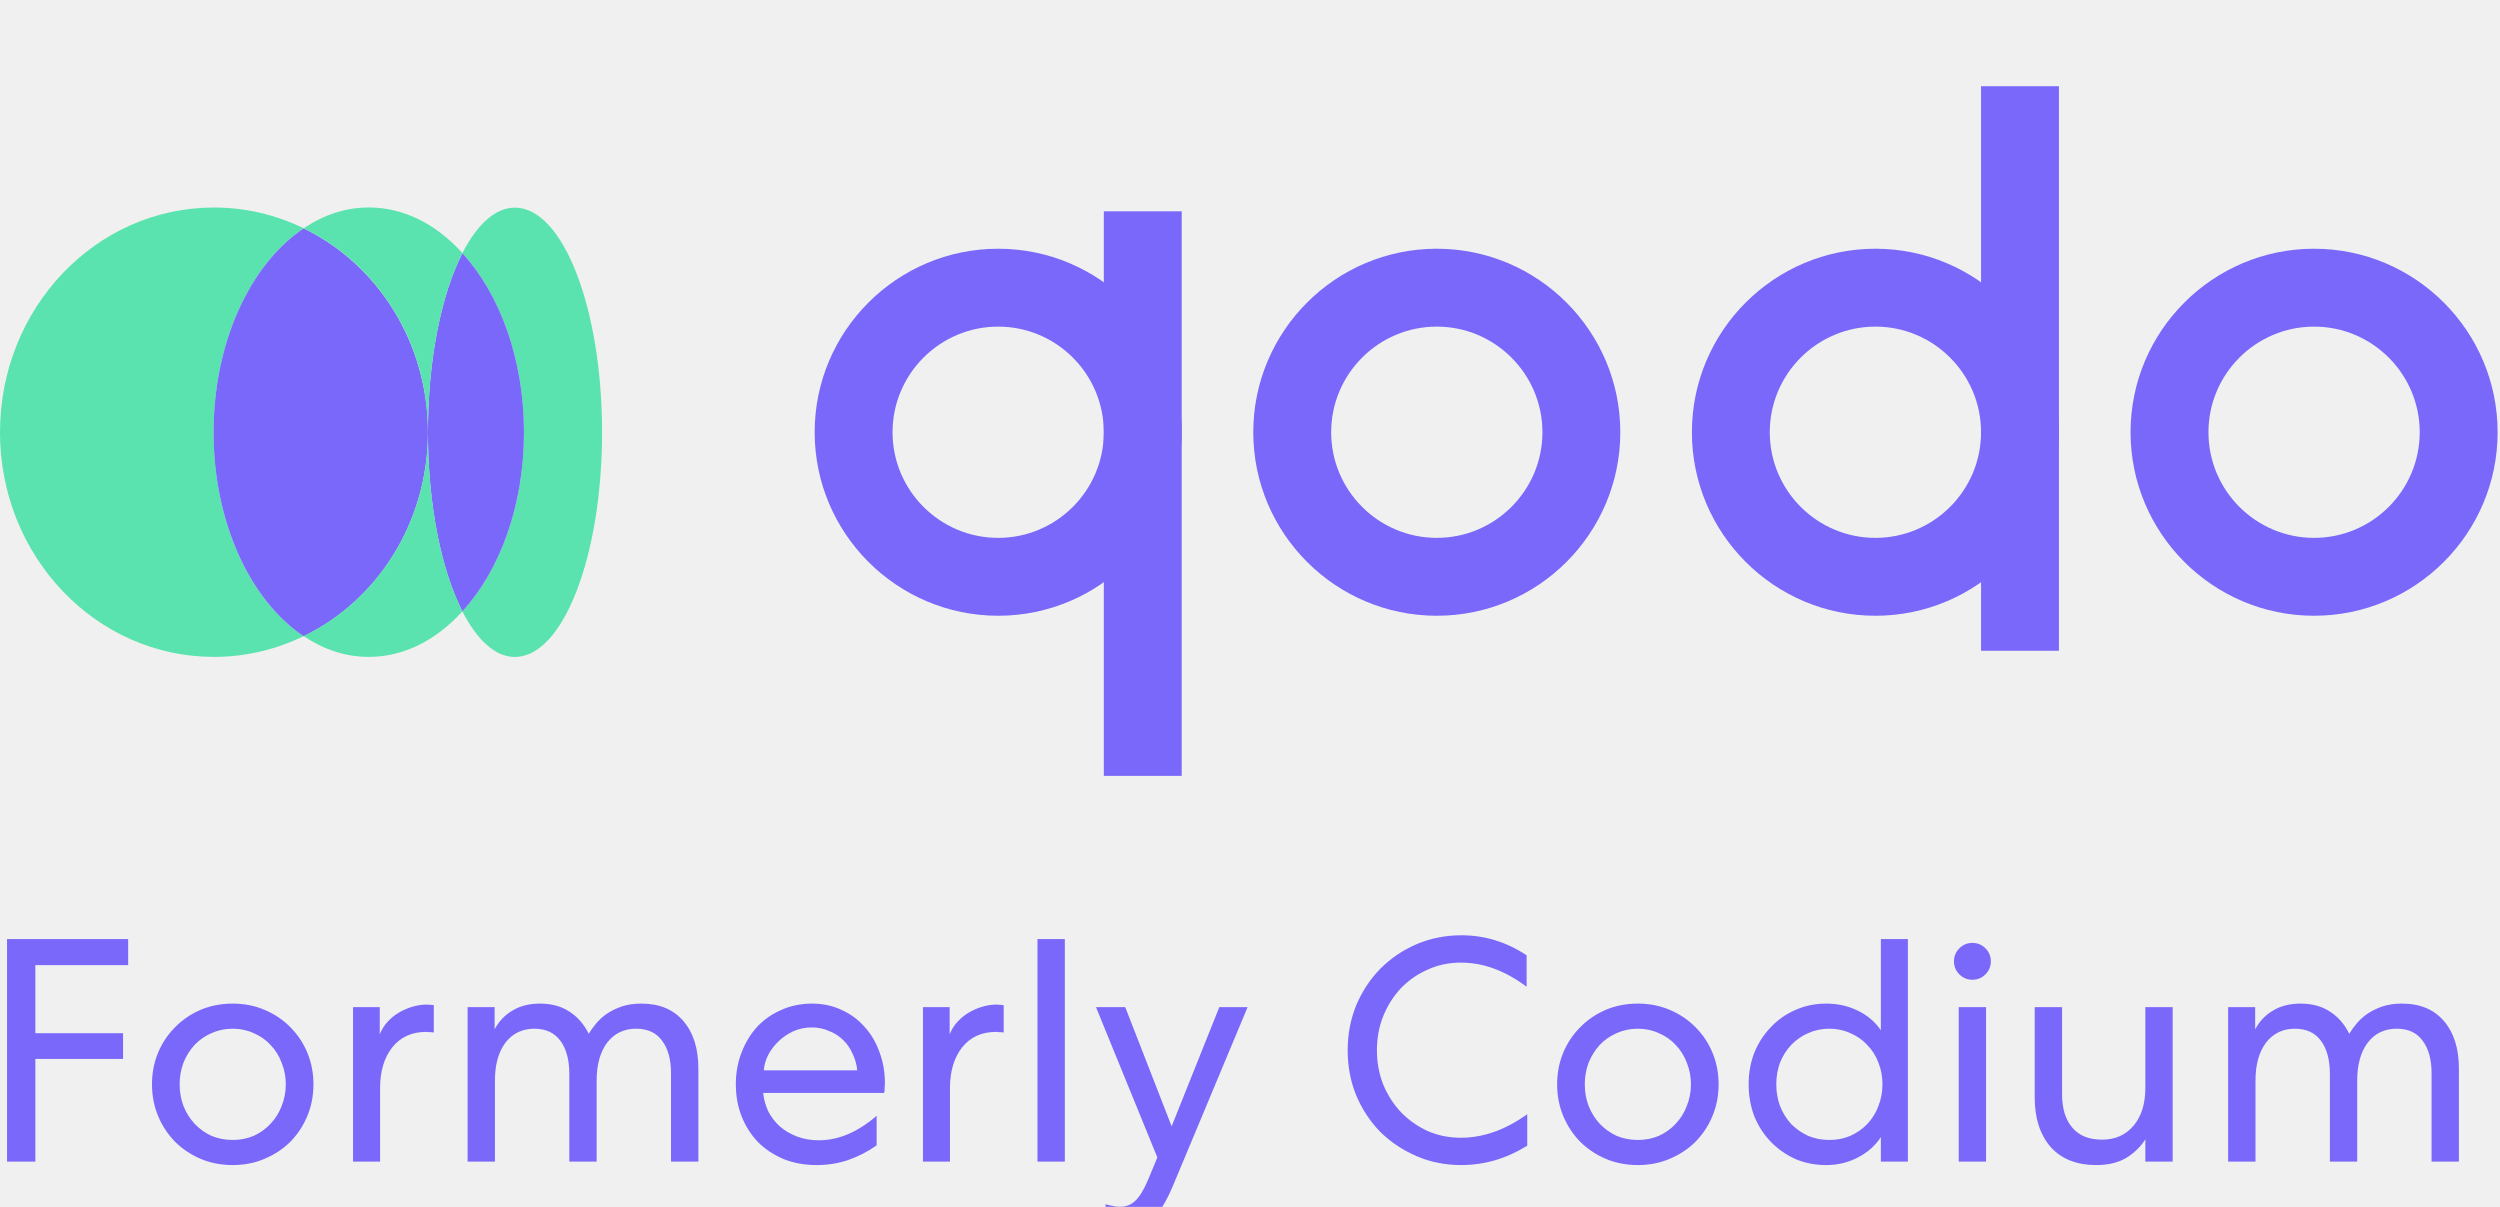
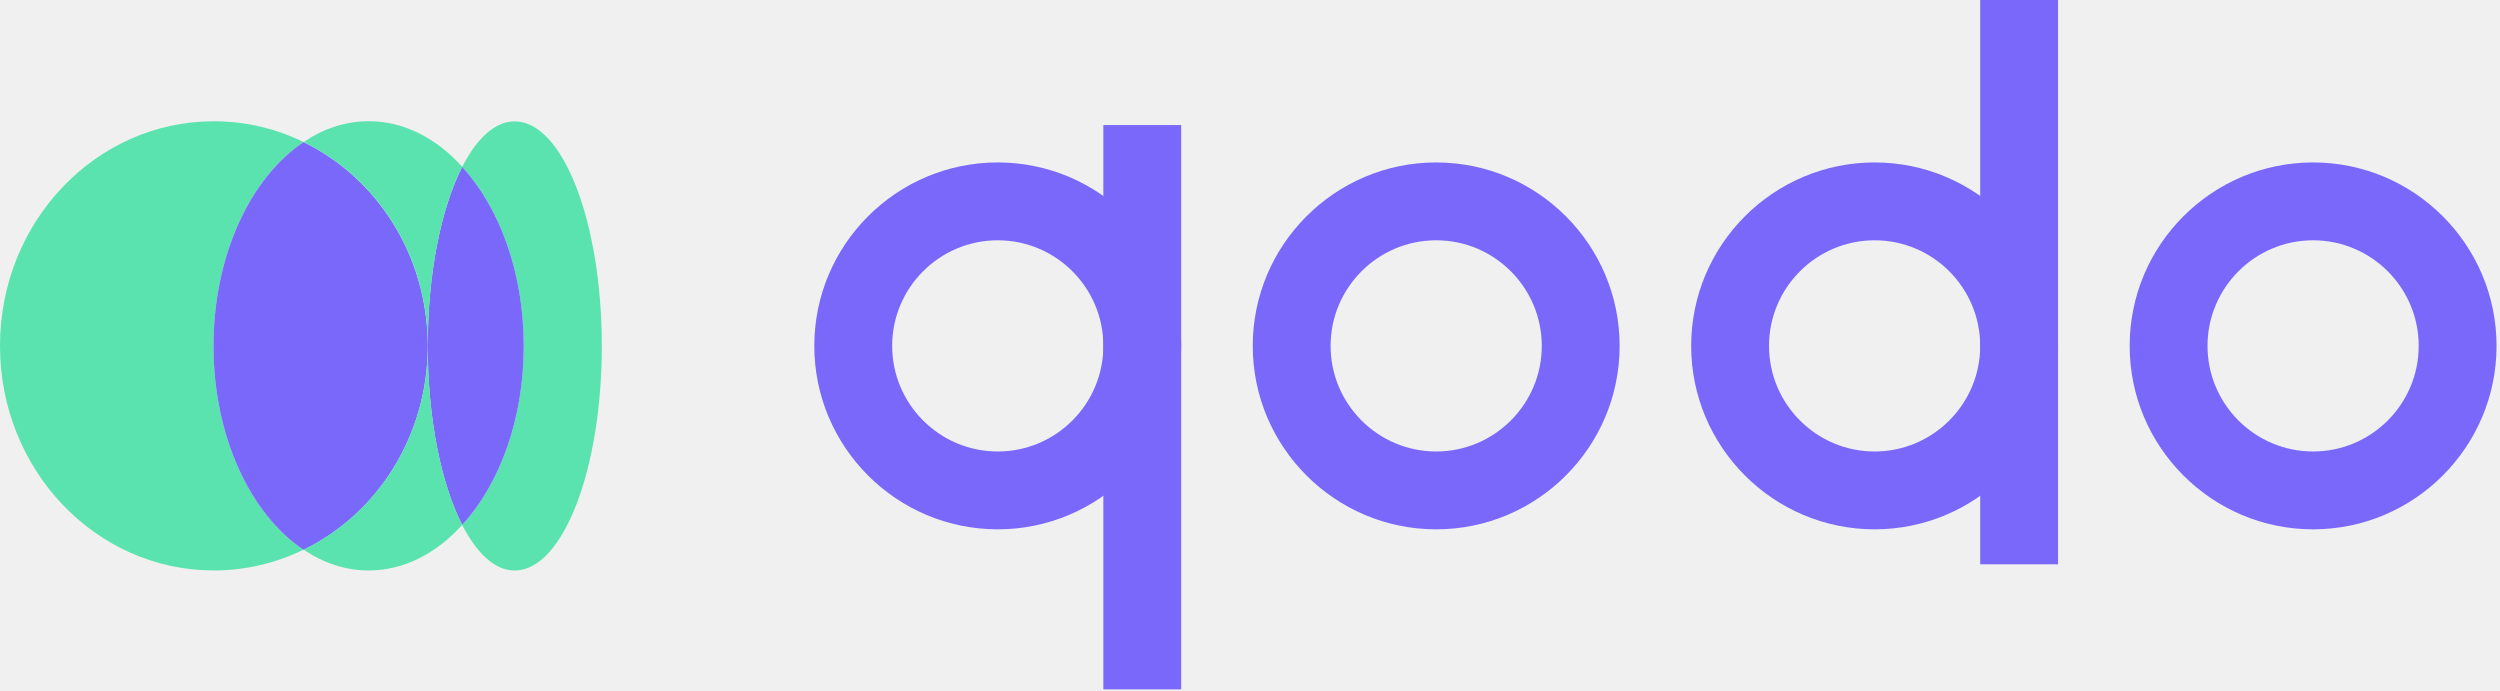
- <svg xmlns="http://www.w3.org/2000/svg" width="116" height="56" viewBox="0 0 116 56" fill="none">
-   <g clip-path="url(#clip0_13837_52635)">
-     <path d="M46.315 28.571C41.62 28.571 37.8 24.751 37.8 20.056C37.8 15.361 41.62 11.541 46.315 11.541C51.011 11.541 54.831 15.361 54.831 20.056C54.831 24.751 51.011 28.571 46.315 28.571ZM46.315 15.155C43.613 15.155 41.414 17.353 41.414 20.056C41.414 22.759 43.613 24.957 46.315 24.957C49.018 24.957 51.217 22.759 51.217 20.056C51.217 17.353 49.018 15.155 46.315 15.155Z" fill="#7968FA" />
-     <path d="M66.667 28.571C61.972 28.571 58.152 24.751 58.152 20.056C58.152 15.361 61.972 11.541 66.667 11.541C71.362 11.541 75.182 15.361 75.182 20.056C75.182 24.751 71.362 28.571 66.667 28.571ZM66.667 15.155C63.964 15.155 61.766 17.353 61.766 20.056C61.766 22.759 63.964 24.957 66.667 24.957C69.37 24.957 71.569 22.759 71.569 20.056C71.569 17.353 69.37 15.155 66.667 15.155Z" fill="#7968FA" />
-     <path d="M87.019 28.571C82.323 28.571 78.504 24.751 78.504 20.056C78.504 15.361 82.323 11.541 87.019 11.541C91.714 11.541 95.534 15.361 95.534 20.056C95.534 24.751 91.714 28.571 87.019 28.571ZM87.019 15.155C84.316 15.155 82.117 17.353 82.117 20.056C82.117 22.759 84.316 24.957 87.019 24.957C89.722 24.957 91.921 22.759 91.921 20.056C91.921 17.353 89.722 15.155 87.019 15.155Z" fill="#7968FA" />
-     <path d="M107.373 28.571C102.678 28.571 98.858 24.751 98.858 20.056C98.858 15.361 102.678 11.541 107.373 11.541C112.069 11.541 115.889 15.361 115.889 20.056C115.889 24.751 112.069 28.571 107.373 28.571ZM107.373 15.155C104.671 15.155 102.472 17.353 102.472 20.056C102.472 22.759 104.671 24.957 107.373 24.957C110.076 24.957 112.275 22.759 112.275 20.056C112.275 17.353 110.076 15.155 107.373 15.155Z" fill="#7968FA" />
-     <path d="M54.831 9.805H51.217V36H54.831V9.805Z" fill="#7968FA" />
-     <path d="M95.534 4H91.921V30.195H95.534V4Z" fill="#7968FA" />
-     <path d="M27.936 20.058C27.936 25.815 26.126 30.483 23.892 30.483C22.976 30.483 22.138 29.696 21.454 28.368C23.189 26.469 24.309 23.456 24.309 20.061C24.309 16.666 23.189 13.645 21.454 11.747C22.136 10.418 22.976 9.634 23.892 9.634C26.126 9.634 27.936 14.299 27.936 20.061" fill="#5AE3AE" />
-     <path d="M24.312 20.061C24.312 23.459 23.192 26.472 21.454 28.368C20.484 26.469 19.856 23.456 19.856 20.061C19.856 16.666 20.484 13.645 21.454 11.747C23.192 13.645 24.312 16.664 24.312 20.061Z" fill="#7968FA" />
-     <path d="M14.094 29.515C12.824 30.131 11.417 30.48 9.925 30.48C4.443 30.48 0 25.813 0 20.056C0 14.299 4.443 9.629 9.925 9.629C11.417 9.629 12.824 9.976 14.094 10.594C11.628 12.241 9.913 15.859 9.913 20.058C9.913 24.258 11.625 27.872 14.094 29.518" fill="#5AE3AE" />
-     <path d="M19.856 20.061C19.856 24.255 17.496 27.874 14.091 29.521C11.625 27.874 9.91 24.255 9.91 20.061C9.91 15.867 11.623 12.246 14.091 10.597C17.494 12.248 19.856 15.862 19.856 20.061Z" fill="#7968FA" />
-     <path d="M21.456 28.365C20.253 29.694 18.749 30.48 17.115 30.48C16.036 30.48 15.01 30.137 14.094 29.515C17.496 27.866 19.858 24.247 19.858 20.056C19.858 23.453 20.487 26.467 21.456 28.363" fill="#5AE3AE" />
-     <path d="M21.456 11.744C20.487 13.643 19.858 16.661 19.858 20.058C19.858 15.859 17.499 12.246 14.094 10.594C15.01 9.97 16.036 9.627 17.115 9.627C18.751 9.627 20.253 10.413 21.456 11.742" fill="#5AE3AE" />
-     <path d="M1.64 53.897H0.327V43.574H5.946V44.783H1.64V47.939H5.71V49.133H1.64V53.897ZM10.798 46.567C11.339 46.567 11.835 46.666 12.287 46.862C12.75 47.059 13.148 47.329 13.482 47.673C13.816 48.008 14.077 48.401 14.264 48.853C14.45 49.306 14.544 49.792 14.544 50.313C14.544 50.834 14.45 51.321 14.264 51.773C14.077 52.226 13.816 52.624 13.482 52.968C13.148 53.302 12.75 53.568 12.287 53.764C11.835 53.961 11.339 54.059 10.798 54.059C10.257 54.059 9.756 53.961 9.294 53.764C8.841 53.568 8.448 53.302 8.114 52.968C7.78 52.624 7.519 52.226 7.332 51.773C7.145 51.321 7.052 50.834 7.052 50.313C7.052 49.792 7.145 49.306 7.332 48.853C7.519 48.401 7.78 48.008 8.114 47.673C8.448 47.329 8.841 47.059 9.294 46.862C9.756 46.666 10.257 46.567 10.798 46.567ZM10.798 47.732C10.444 47.732 10.115 47.801 9.81 47.939C9.515 48.067 9.254 48.249 9.028 48.485C8.812 48.721 8.64 48.996 8.512 49.31C8.394 49.625 8.335 49.959 8.335 50.313C8.335 50.667 8.394 51.002 8.512 51.316C8.64 51.631 8.812 51.906 9.028 52.142C9.254 52.378 9.515 52.565 9.81 52.703C10.115 52.83 10.444 52.894 10.798 52.894C11.152 52.894 11.476 52.83 11.771 52.703C12.076 52.565 12.337 52.378 12.553 52.142C12.779 51.906 12.951 51.631 13.069 51.316C13.197 51.002 13.261 50.667 13.261 50.313C13.261 49.959 13.197 49.625 13.069 49.31C12.951 48.996 12.779 48.721 12.553 48.485C12.337 48.249 12.076 48.067 11.771 47.939C11.476 47.801 11.152 47.732 10.798 47.732ZM20.128 47.909C20.109 47.909 20.079 47.904 20.04 47.895C20.01 47.895 19.971 47.895 19.922 47.895C19.873 47.885 19.823 47.88 19.774 47.88C19.106 47.88 18.58 48.121 18.196 48.603C17.823 49.084 17.636 49.714 17.636 50.49V53.897H16.382V46.73H17.621V47.998C17.7 47.791 17.813 47.605 17.96 47.438C18.118 47.261 18.295 47.113 18.491 46.995C18.688 46.877 18.899 46.784 19.125 46.715C19.352 46.646 19.583 46.612 19.819 46.612C19.868 46.612 19.907 46.617 19.937 46.626C19.976 46.626 20.01 46.626 20.04 46.626C20.079 46.636 20.109 46.641 20.128 46.641V47.909ZM22.965 53.897H21.697V46.73H22.95V47.762C23.147 47.388 23.422 47.098 23.776 46.892C24.13 46.675 24.558 46.567 25.059 46.567C25.59 46.567 26.043 46.69 26.416 46.936C26.8 47.182 27.099 47.526 27.316 47.968C27.404 47.821 27.517 47.664 27.655 47.496C27.793 47.329 27.96 47.177 28.156 47.039C28.363 46.902 28.594 46.789 28.849 46.7C29.115 46.612 29.42 46.567 29.764 46.567C30.6 46.567 31.248 46.838 31.711 47.379C32.173 47.919 32.404 48.652 32.404 49.576V53.897H31.135V49.797C31.135 49.158 30.998 48.657 30.723 48.293C30.457 47.919 30.054 47.732 29.513 47.732C28.953 47.732 28.505 47.949 28.171 48.381C27.847 48.814 27.684 49.399 27.684 50.136V53.897H26.416V49.827C26.416 49.178 26.279 48.666 26.003 48.293C25.728 47.919 25.325 47.732 24.794 47.732C24.233 47.732 23.786 47.949 23.452 48.381C23.127 48.814 22.965 49.399 22.965 50.136V53.897ZM40.676 53.145C40.273 53.43 39.835 53.656 39.363 53.823C38.892 53.981 38.405 54.059 37.903 54.059C37.333 54.059 36.817 53.966 36.355 53.779C35.893 53.582 35.495 53.317 35.16 52.983C34.836 52.639 34.585 52.24 34.408 51.788C34.231 51.336 34.143 50.844 34.143 50.313C34.143 49.782 34.231 49.291 34.408 48.839C34.585 48.376 34.826 47.978 35.131 47.644C35.445 47.31 35.819 47.049 36.252 46.862C36.684 46.666 37.161 46.567 37.682 46.567C38.184 46.567 38.641 46.666 39.054 46.862C39.467 47.049 39.821 47.31 40.115 47.644C40.42 47.978 40.651 48.371 40.809 48.824C40.976 49.266 41.059 49.743 41.059 50.254C41.059 50.333 41.054 50.402 41.045 50.461C41.045 50.51 41.045 50.554 41.045 50.593C41.035 50.633 41.03 50.672 41.03 50.712H35.411C35.44 51.007 35.519 51.292 35.647 51.567C35.785 51.832 35.962 52.063 36.178 52.26C36.404 52.457 36.669 52.614 36.974 52.732C37.279 52.85 37.618 52.909 37.992 52.909C38.906 52.909 39.801 52.53 40.676 51.773V53.145ZM39.776 49.664C39.747 49.379 39.673 49.119 39.555 48.883C39.447 48.637 39.3 48.426 39.113 48.249C38.936 48.072 38.719 47.934 38.464 47.836C38.218 47.727 37.948 47.673 37.653 47.673C37.358 47.673 37.078 47.732 36.812 47.85C36.556 47.968 36.33 48.121 36.134 48.308C35.937 48.494 35.775 48.706 35.647 48.942C35.529 49.178 35.46 49.419 35.44 49.664H39.776ZM46.571 47.909C46.551 47.909 46.522 47.904 46.482 47.895C46.453 47.895 46.413 47.895 46.364 47.895C46.315 47.885 46.266 47.88 46.217 47.88C45.548 47.88 45.022 48.121 44.639 48.603C44.265 49.084 44.078 49.714 44.078 50.49V53.897H42.825V46.73H44.064V47.998C44.142 47.791 44.255 47.605 44.403 47.438C44.56 47.261 44.737 47.113 44.934 46.995C45.13 46.877 45.342 46.784 45.568 46.715C45.794 46.646 46.025 46.612 46.261 46.612C46.31 46.612 46.35 46.617 46.379 46.626C46.418 46.626 46.453 46.626 46.482 46.626C46.522 46.636 46.551 46.641 46.571 46.641V47.909ZM49.408 43.574V53.897H48.139V43.574H49.408ZM54.438 54.988C54.114 55.765 53.774 56.316 53.42 56.64C53.066 56.974 52.619 57.142 52.078 57.142C51.783 57.142 51.523 57.092 51.297 56.994V55.873C51.375 55.903 51.474 55.927 51.592 55.947C51.71 55.977 51.837 55.991 51.975 55.991C52.26 55.991 52.496 55.898 52.683 55.711C52.88 55.524 53.076 55.2 53.273 54.738L53.701 53.705L50.854 46.73H52.211L54.364 52.26L56.577 46.73H57.889L54.438 54.988ZM62.532 48.735C62.532 47.988 62.665 47.29 62.93 46.641C63.205 45.992 63.579 45.427 64.051 44.945C64.533 44.463 65.093 44.085 65.732 43.809C66.381 43.534 67.074 43.397 67.812 43.397C68.893 43.397 69.901 43.706 70.835 44.326V45.786C69.842 45.038 68.824 44.665 67.782 44.665C67.231 44.665 66.72 44.773 66.248 44.989C65.776 45.196 65.364 45.481 65.01 45.845C64.665 46.209 64.39 46.641 64.184 47.142C63.987 47.634 63.889 48.165 63.889 48.735C63.889 49.296 63.987 49.827 64.184 50.328C64.39 50.82 64.665 51.247 65.01 51.611C65.364 51.975 65.776 52.265 66.248 52.481C66.72 52.688 67.231 52.791 67.782 52.791C68.824 52.791 69.852 52.427 70.864 51.7V53.16C69.901 53.759 68.878 54.059 67.797 54.059C67.059 54.059 66.371 53.922 65.732 53.646C65.093 53.371 64.533 52.997 64.051 52.526C63.579 52.044 63.205 51.478 62.93 50.83C62.665 50.181 62.532 49.483 62.532 48.735ZM75.997 46.567C76.538 46.567 77.034 46.666 77.487 46.862C77.949 47.059 78.347 47.329 78.681 47.673C79.015 48.008 79.276 48.401 79.463 48.853C79.65 49.306 79.743 49.792 79.743 50.313C79.743 50.834 79.65 51.321 79.463 51.773C79.276 52.226 79.015 52.624 78.681 52.968C78.347 53.302 77.949 53.568 77.487 53.764C77.034 53.961 76.538 54.059 75.997 54.059C75.456 54.059 74.955 53.961 74.493 53.764C74.04 53.568 73.647 53.302 73.313 52.968C72.978 52.624 72.718 52.226 72.531 51.773C72.344 51.321 72.251 50.834 72.251 50.313C72.251 49.792 72.344 49.306 72.531 48.853C72.718 48.401 72.978 48.008 73.313 47.673C73.647 47.329 74.04 47.059 74.493 46.862C74.955 46.666 75.456 46.567 75.997 46.567ZM75.997 47.732C75.643 47.732 75.314 47.801 75.009 47.939C74.714 48.067 74.453 48.249 74.227 48.485C74.011 48.721 73.839 48.996 73.711 49.31C73.593 49.625 73.534 49.959 73.534 50.313C73.534 50.667 73.593 51.002 73.711 51.316C73.839 51.631 74.011 51.906 74.227 52.142C74.453 52.378 74.714 52.565 75.009 52.703C75.314 52.83 75.643 52.894 75.997 52.894C76.351 52.894 76.675 52.83 76.97 52.703C77.275 52.565 77.536 52.378 77.752 52.142C77.978 51.906 78.15 51.631 78.268 51.316C78.396 51.002 78.46 50.667 78.46 50.313C78.46 49.959 78.396 49.625 78.268 49.31C78.15 48.996 77.978 48.721 77.752 48.485C77.536 48.249 77.275 48.067 76.97 47.939C76.675 47.801 76.351 47.732 75.997 47.732ZM88.526 43.574V53.897H87.272V52.761C87.017 53.155 86.663 53.469 86.21 53.705C85.758 53.941 85.267 54.059 84.736 54.059C84.224 54.059 83.748 53.966 83.305 53.779C82.873 53.582 82.494 53.317 82.169 52.983C81.845 52.648 81.589 52.255 81.403 51.803C81.226 51.341 81.137 50.844 81.137 50.313C81.137 49.782 81.226 49.291 81.403 48.839C81.589 48.386 81.845 47.993 82.169 47.659C82.494 47.315 82.873 47.049 83.305 46.862C83.748 46.666 84.224 46.567 84.736 46.567C85.267 46.567 85.753 46.675 86.196 46.892C86.648 47.108 87.007 47.413 87.272 47.806V43.574H88.526ZM87.346 50.313C87.346 49.95 87.282 49.61 87.154 49.296C87.036 48.981 86.864 48.711 86.638 48.485C86.422 48.249 86.161 48.067 85.856 47.939C85.561 47.801 85.237 47.732 84.883 47.732C84.529 47.732 84.2 47.801 83.895 47.939C83.6 48.067 83.34 48.249 83.113 48.485C82.897 48.711 82.725 48.981 82.597 49.296C82.479 49.61 82.42 49.95 82.42 50.313C82.42 50.677 82.479 51.016 82.597 51.331C82.725 51.646 82.897 51.921 83.113 52.157C83.34 52.383 83.6 52.565 83.895 52.703C84.2 52.83 84.529 52.894 84.883 52.894C85.237 52.894 85.561 52.83 85.856 52.703C86.161 52.565 86.422 52.383 86.638 52.157C86.864 51.921 87.036 51.646 87.154 51.331C87.282 51.016 87.346 50.677 87.346 50.313ZM92.375 44.606C92.375 44.842 92.291 45.043 92.124 45.211C91.957 45.378 91.755 45.461 91.519 45.461C91.283 45.461 91.082 45.378 90.915 45.211C90.748 45.043 90.664 44.842 90.664 44.606C90.664 44.37 90.748 44.168 90.915 44.001C91.082 43.834 91.283 43.751 91.519 43.751C91.755 43.751 91.957 43.834 92.124 44.001C92.291 44.168 92.375 44.37 92.375 44.606ZM92.153 46.73V53.897H90.885V46.73H92.153ZM99.544 46.73H100.812V53.897H99.544V52.865C99.317 53.219 99.018 53.509 98.644 53.735C98.27 53.951 97.813 54.059 97.272 54.059C96.358 54.059 95.65 53.779 95.149 53.219C94.657 52.648 94.411 51.886 94.411 50.933V46.73H95.68V50.785C95.68 51.434 95.837 51.945 96.152 52.319C96.466 52.693 96.928 52.88 97.538 52.88C98.147 52.88 98.634 52.663 98.998 52.231C99.362 51.798 99.544 51.213 99.544 50.476V46.73ZM104.655 53.897H103.386V46.73H104.64V47.762C104.837 47.388 105.112 47.098 105.466 46.892C105.82 46.675 106.247 46.567 106.749 46.567C107.28 46.567 107.732 46.69 108.106 46.936C108.489 47.182 108.789 47.526 109.005 47.968C109.094 47.821 109.207 47.664 109.344 47.496C109.482 47.329 109.649 47.177 109.846 47.039C110.052 46.902 110.283 46.789 110.539 46.7C110.805 46.612 111.109 46.567 111.453 46.567C112.289 46.567 112.938 46.838 113.4 47.379C113.862 47.919 114.093 48.652 114.093 49.576V53.897H112.825V49.797C112.825 49.158 112.687 48.657 112.412 48.293C112.147 47.919 111.743 47.732 111.203 47.732C110.642 47.732 110.195 47.949 109.861 48.381C109.536 48.814 109.374 49.399 109.374 50.136V53.897H108.106V49.827C108.106 49.178 107.968 48.666 107.693 48.293C107.417 47.919 107.014 47.732 106.483 47.732C105.923 47.732 105.476 47.949 105.141 48.381C104.817 48.814 104.655 49.399 104.655 50.136V53.897Z" fill="#7968FA" />
+ <svg xmlns="http://www.w3.org/2000/svg" width="456px" height="126px" viewBox="0 0 456 126" version="1.1">
+   <g id="Page-1" stroke="none" stroke-width="1" fill="none" fill-rule="evenodd">
+     <g id="Group" fill-rule="nonzero">
+       <path d="M181.99,96.55 C163.54,96.55 148.53,81.54 148.53,63.09 C148.53,44.64 163.54,29.63 181.99,29.63 C200.44,29.63 215.45,44.64 215.45,63.09 C215.45,81.54 200.44,96.55 181.99,96.55 Z M181.99,43.83 C171.37,43.83 162.73,52.47 162.73,63.09 C162.73,73.71 171.37,82.35 181.99,82.35 C192.61,82.35 201.25,73.71 201.25,63.09 C201.25,52.47 192.61,43.83 181.99,43.83 Z" id="Shape" fill="#7968FA" />
+       <path d="M261.96,96.55 C243.51,96.55 228.5,81.54 228.5,63.09 C228.5,44.64 243.51,29.63 261.96,29.63 C280.41,29.63 295.42,44.64 295.42,63.09 C295.42,81.54 280.41,96.55 261.96,96.55 Z M261.96,43.83 C251.34,43.83 242.7,52.47 242.7,63.09 C242.7,73.71 251.34,82.35 261.96,82.35 C272.58,82.35 281.22,73.71 281.22,63.09 C281.22,52.47 272.58,43.83 261.96,43.83 Z" id="Shape" fill="#7968FA" />
+       <path d="M341.93,96.55 C323.48,96.55 308.47,81.54 308.47,63.09 C308.47,44.64 323.48,29.63 341.93,29.63 C360.38,29.63 375.39,44.64 375.39,63.09 C375.39,81.54 360.38,96.55 341.93,96.55 Z M341.93,43.83 C331.31,43.83 322.67,52.47 322.67,63.09 C322.67,73.71 331.31,82.35 341.93,82.35 C352.55,82.35 361.19,73.71 361.19,63.09 C361.19,52.47 352.55,43.83 341.93,43.83 Z" id="Shape" fill="#7968FA" />
+       <path d="M421.91,96.55 C403.46,96.55 388.45,81.54 388.45,63.09 C388.45,44.64 403.46,29.63 421.91,29.63 C440.36,29.63 455.37,44.64 455.37,63.09 C455.37,81.54 440.36,96.55 421.91,96.55 Z M421.91,43.83 C411.29,43.83 402.65,52.47 402.65,63.09 C402.65,73.71 411.29,82.35 421.91,82.35 C432.53,82.35 441.17,73.71 441.17,63.09 C441.17,52.47 432.53,43.83 421.91,43.83 Z" id="Shape" fill="#7968FA" />
+       <rect id="Rectangle" fill="#7968FA" x="201.25" y="22.81" width="14.2" height="102.93" />
+       <rect id="Rectangle" fill="#7968FA" x="361.19" y="0" width="14.2" height="102.93" />
+       <path d="M109.77,63.1 C109.77,85.72 102.66,104.06 93.88,104.06 C90.28,104.06 86.99,100.97 84.3,95.75 C91.12,88.29 95.52,76.45 95.52,63.11 C95.52,49.77 91.12,37.9 84.3,30.44 C86.98,25.22 90.28,22.14 93.88,22.14 C102.66,22.14 109.77,40.47 109.77,63.11" id="Path" fill="#5AE3AE" />
+       <path d="M95.53,63.11 C95.53,76.46 91.13,88.3 84.3,95.75 C80.49,88.29 78.02,76.45 78.02,63.11 C78.02,49.77 80.49,37.9 84.3,30.44 C91.13,37.9 95.53,49.76 95.53,63.11" id="Path" fill="#7968FA" />
+       <path d="M55.38,100.26 C50.39,102.68 44.86,104.05 39,104.05 C17.46,104.05 0,85.71 0,63.09 C0,40.47 17.46,22.12 39,22.12 C44.86,22.12 50.39,23.48 55.38,25.91 C45.69,32.38 38.95,46.6 38.95,63.1 C38.95,79.6 45.68,93.8 55.38,100.27" id="Path" fill="#5AE3AE" />
+       <path d="M78.02,63.11 C78.02,79.59 68.75,93.81 55.37,100.28 C45.68,93.81 38.94,79.59 38.94,63.11 C38.94,46.63 45.67,32.4 55.37,25.92 C68.74,32.41 78.02,46.61 78.02,63.11" id="Path" fill="#7968FA" />
+       <path d="M84.31,95.74 C79.58,100.96 73.67,104.05 67.25,104.05 C63.01,104.05 58.98,102.7 55.38,100.26 C68.75,93.78 78.03,79.56 78.03,63.09 C78.03,76.44 80.5,88.28 84.31,95.73" id="Path" fill="#5AE3AE" />
+       <path d="M84.31,30.43 C80.5,37.89 78.03,49.75 78.03,63.1 C78.03,46.6 68.76,32.4 55.38,25.91 C58.98,23.46 63.01,22.11 67.25,22.11 C73.68,22.11 79.58,25.2 84.31,30.42" id="Path" fill="#5AE3AE" />
+     </g>
  </g>
-   <defs>
-     <clipPath id="clip0_13837_52635">
-       <rect width="116" height="56" fill="white" />
-     </clipPath>
-   </defs>
</svg>
